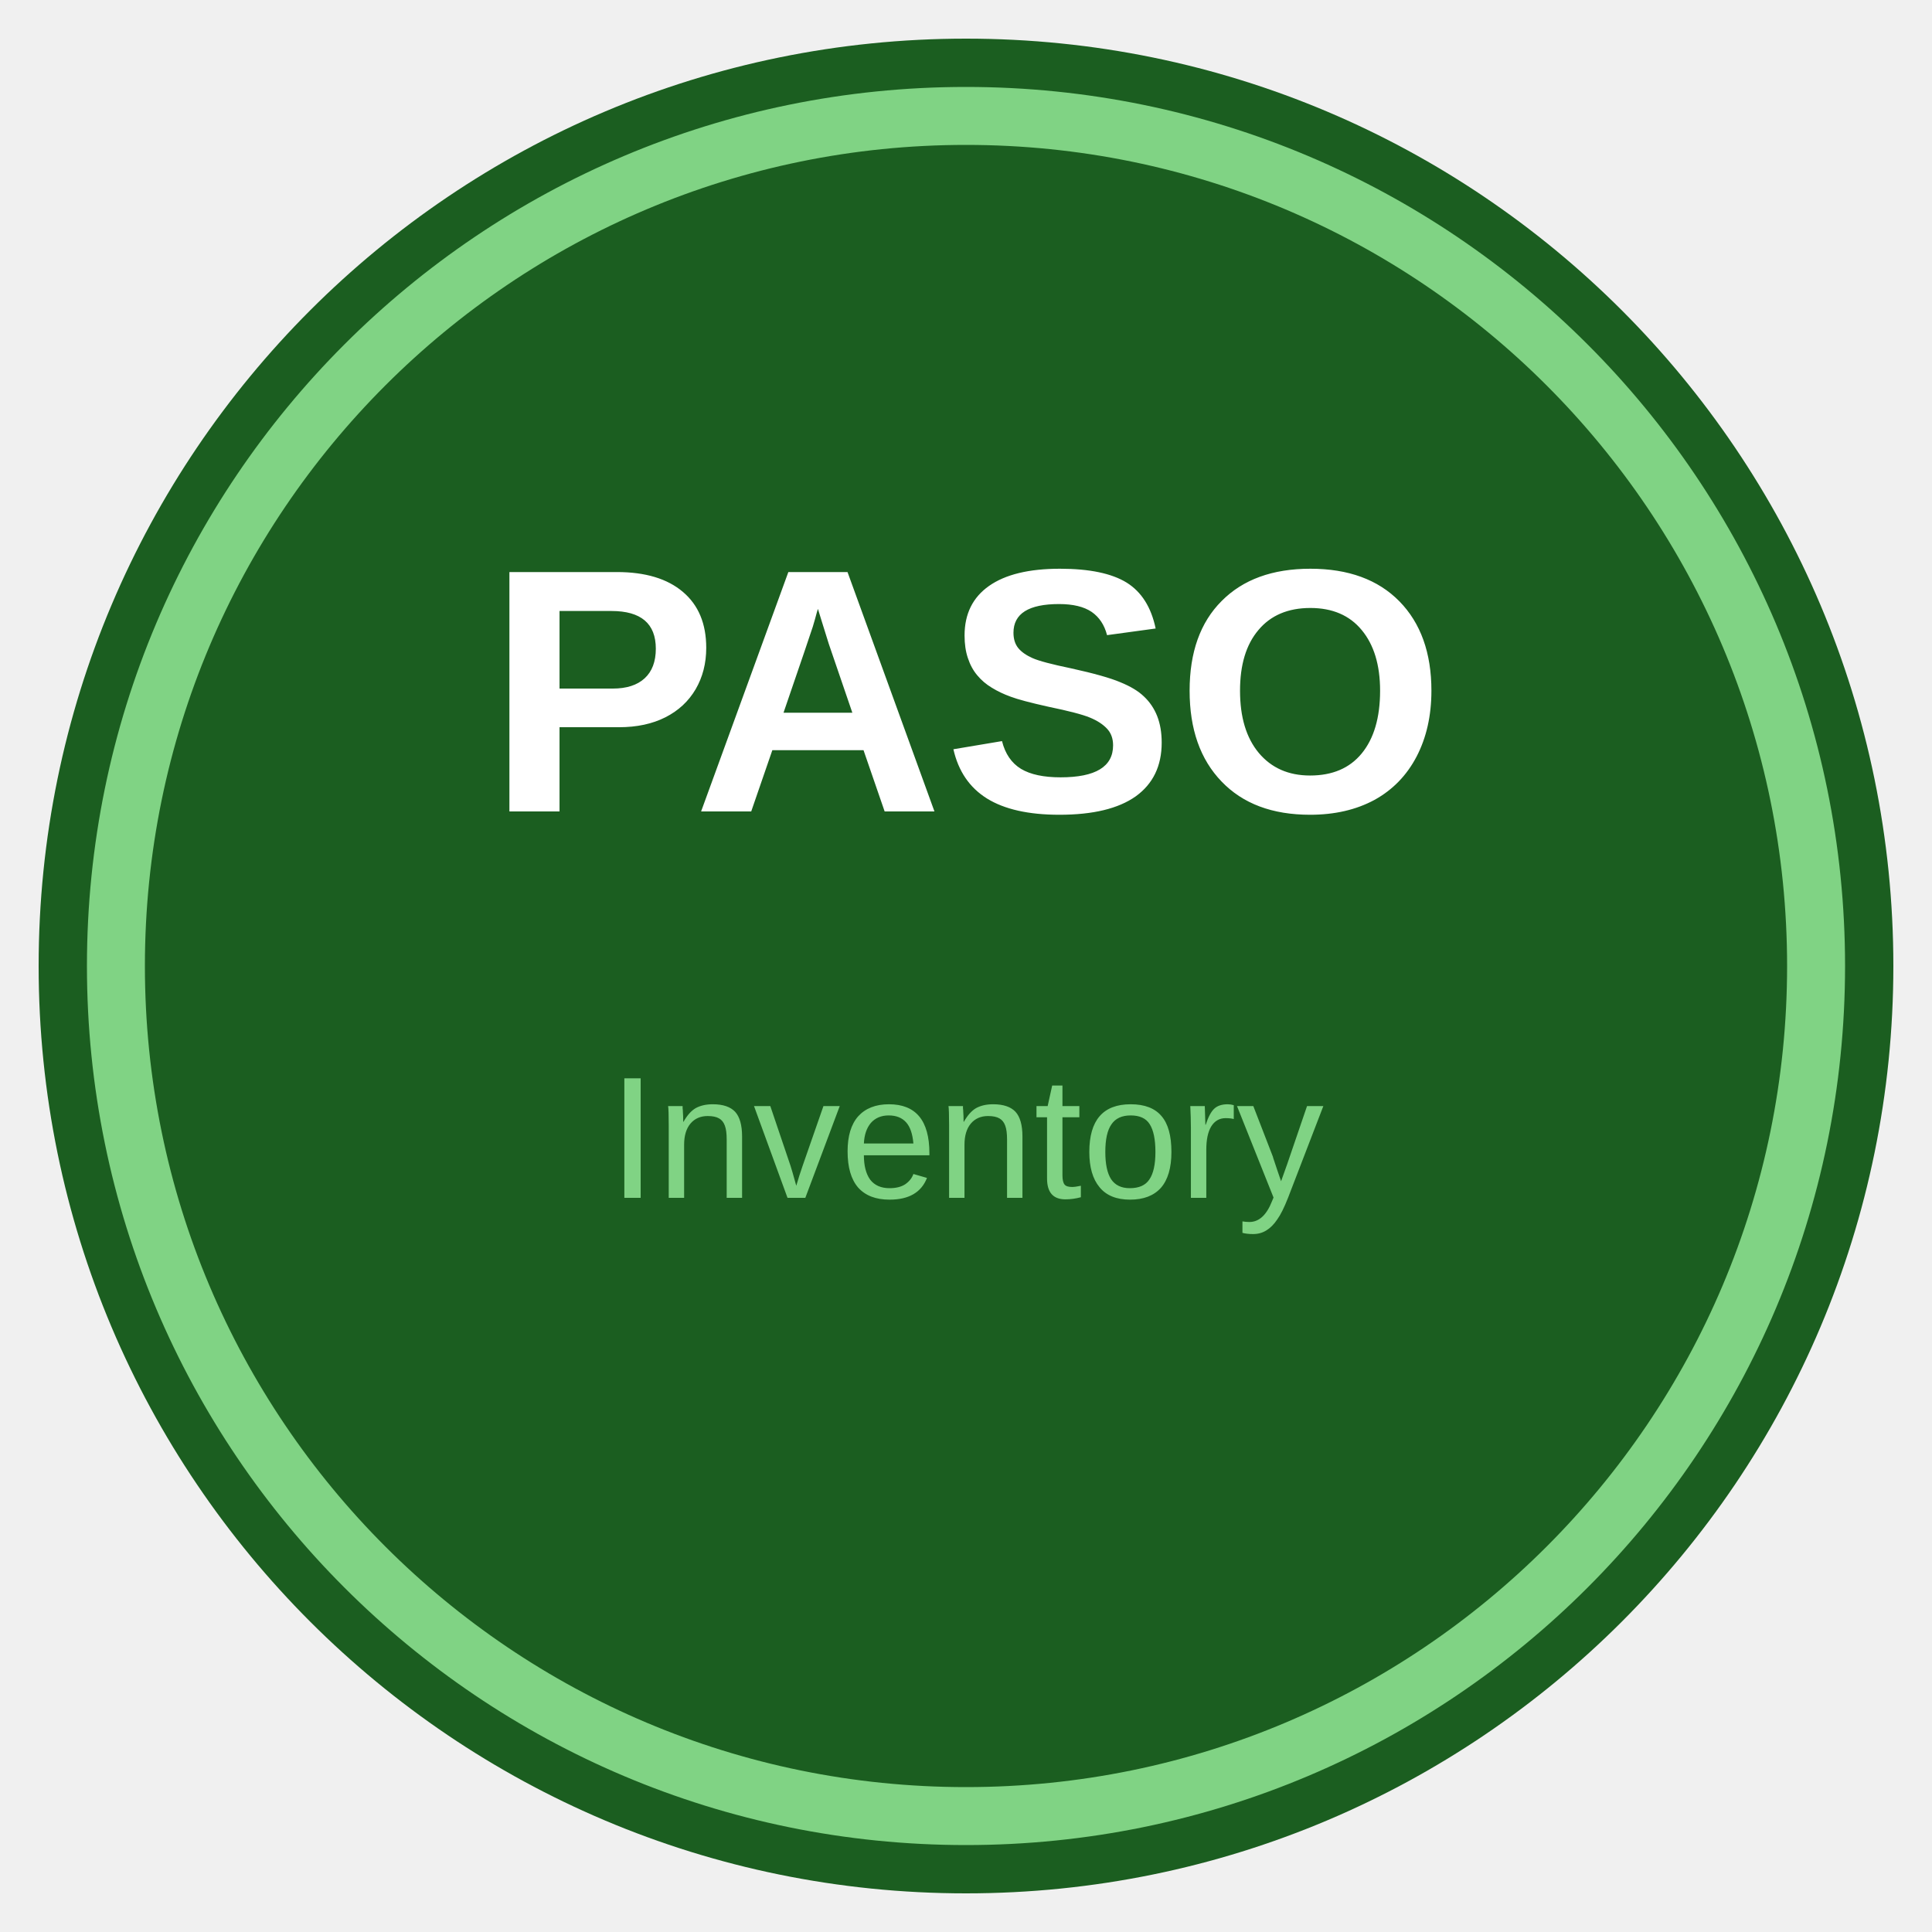
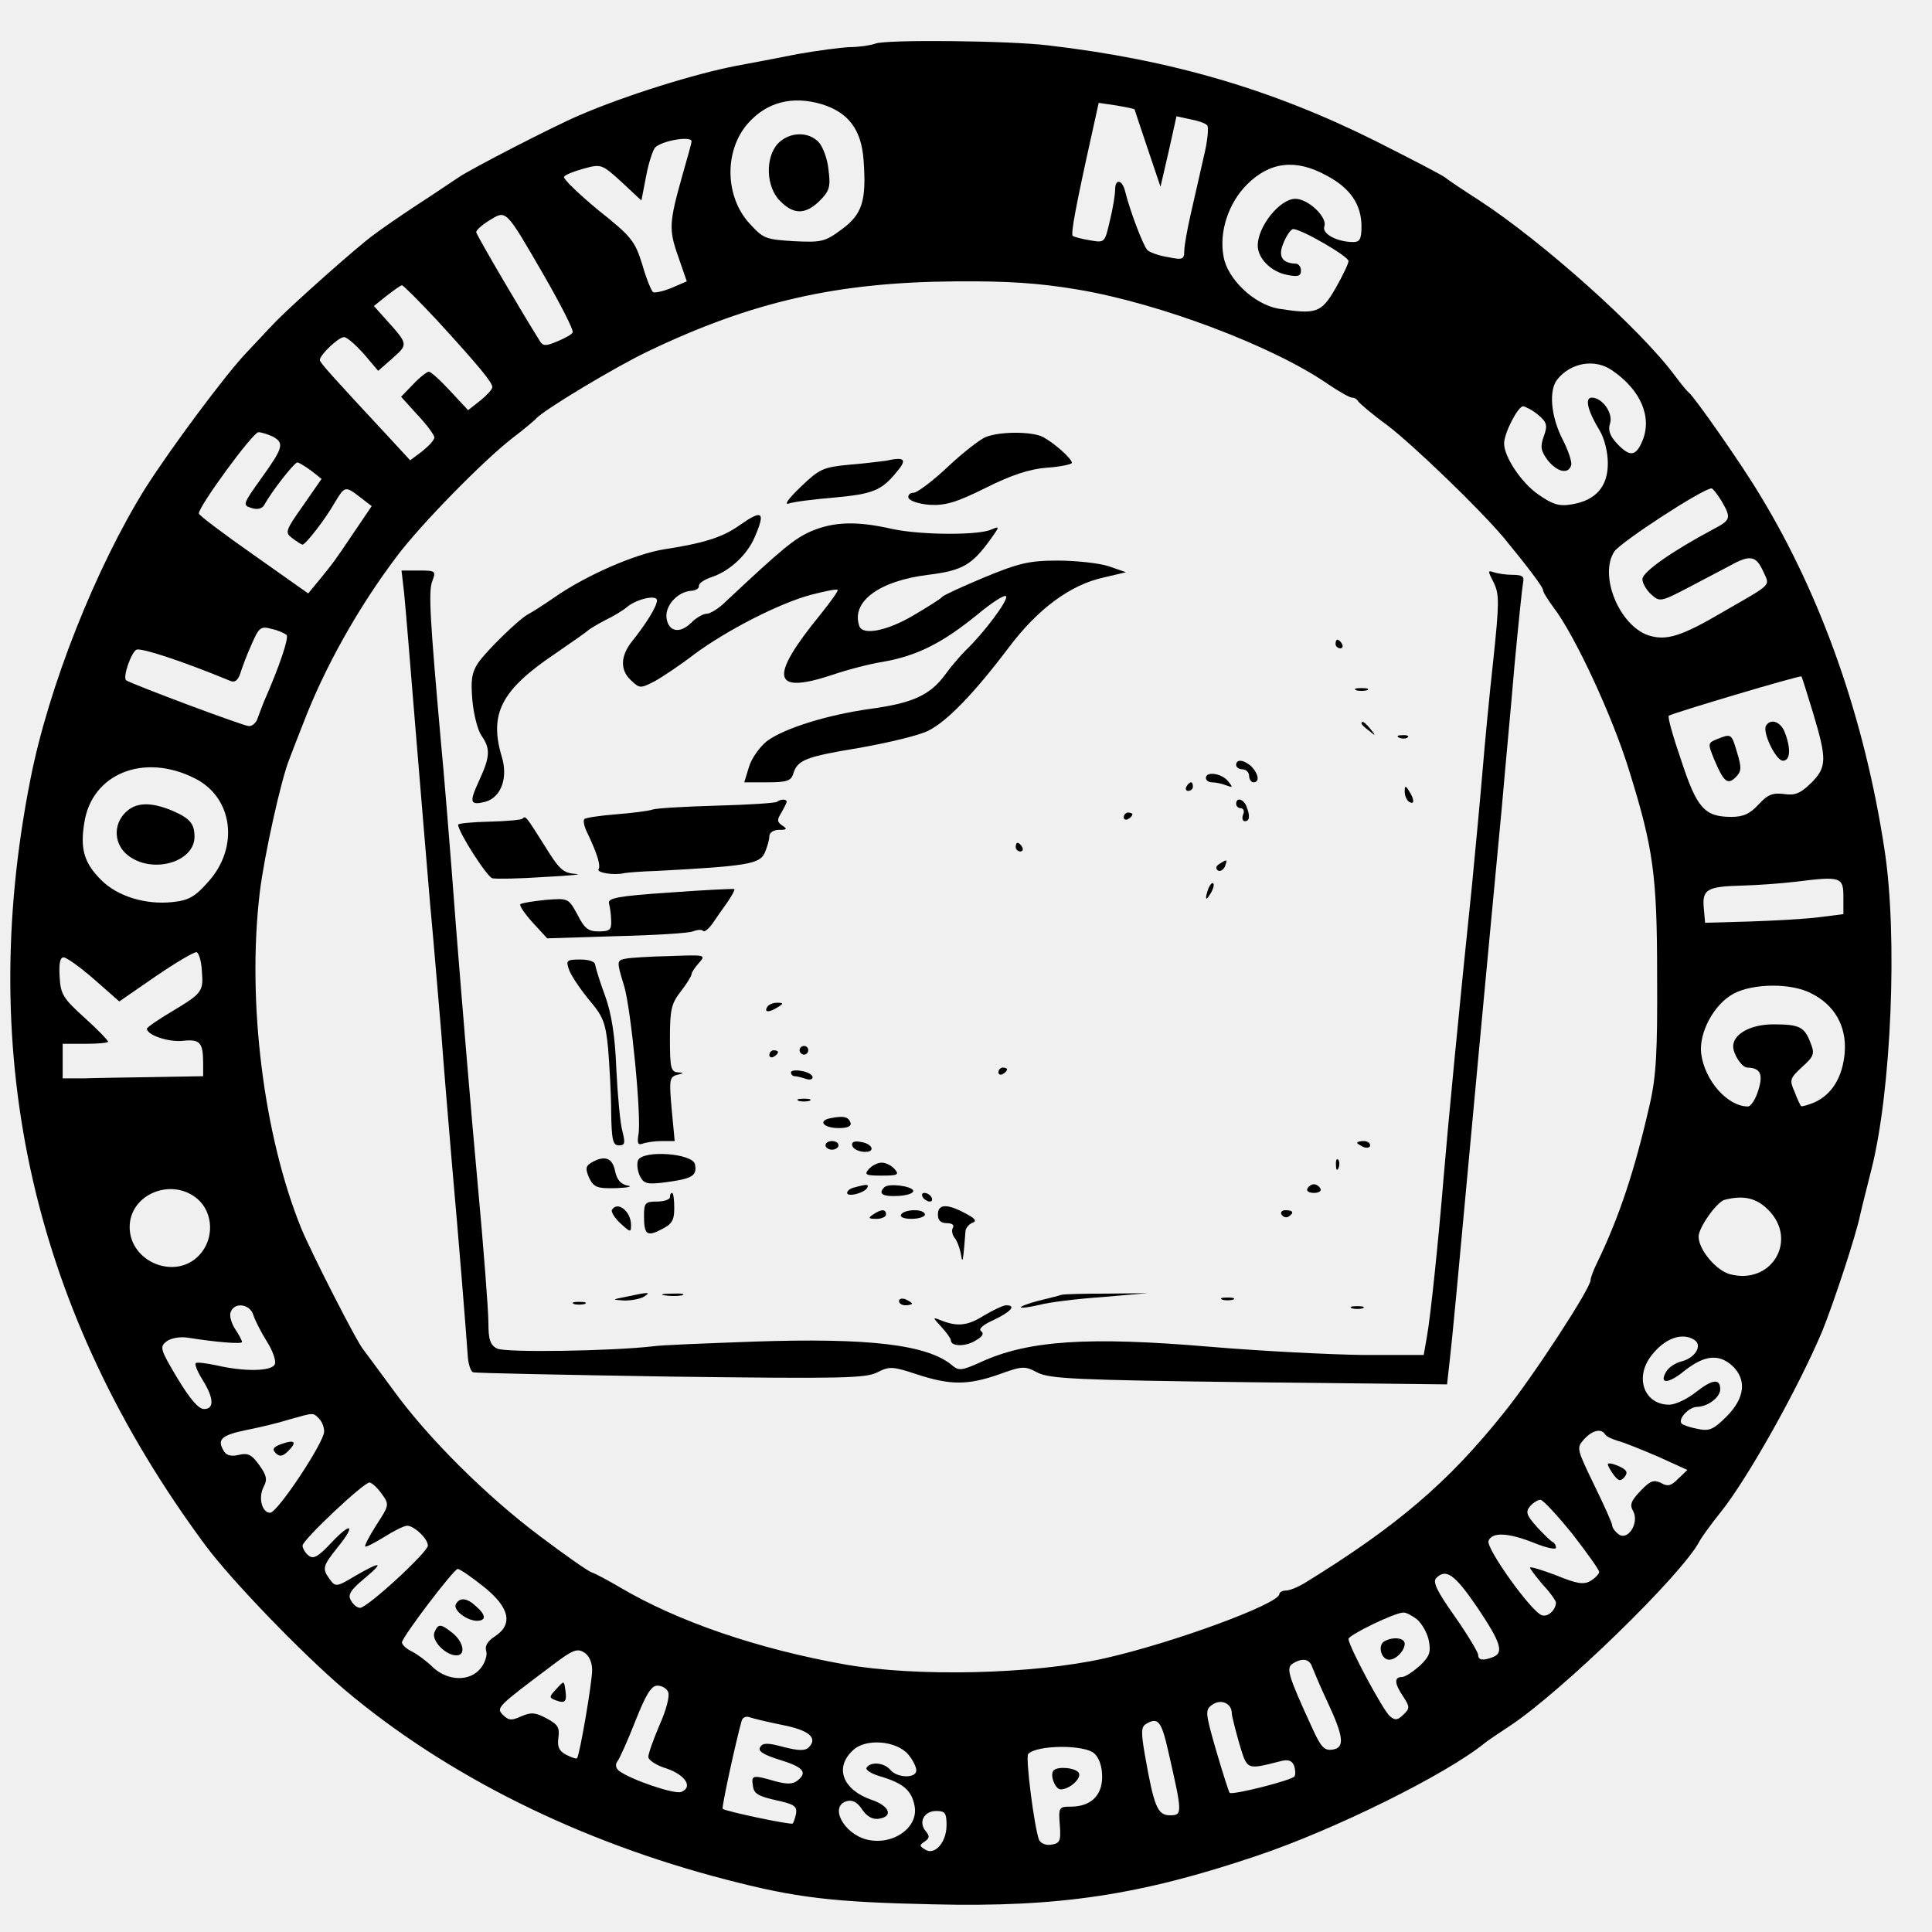
- <svg xmlns="http://www.w3.org/2000/svg" viewBox="0 0 100 100">
-   <circle cx="50" cy="50" r="48" fill="#1b5e20" />
-   <circle cx="50" cy="50" r="44" fill="none" stroke="#80d384" stroke-width="3" />
-   <text x="50" y="42" font-family="Segoe UI, Arial, sans-serif" font-size="18" fill="#ffffff" text-anchor="middle" font-weight="bold">PASO</text>
-   <text x="50" y="62" font-family="Segoe UI, Arial, sans-serif" font-size="9" fill="#80d384" text-anchor="middle">Inventory</text>
+ <svg xmlns="http://www.w3.org/2000/svg" version="1.0" width="447pt" height="447pt" viewBox="0 0 447 447" preserveAspectRatio="xMidYMid meet">
+   <g transform="translate(0,447) scale(0.1,-0.1)" fill="#000000" stroke="none">
+     <path d="M2025 4369 c-11 -4 -38 -8 -59 -8 -21 -1 -75 -8 -120 -16 -45 -9 -108 -21 -141 -27 -95 -18 -259 -69 -365 -115 -57 -24 -253 -125 -280 -144 -14 -9 -56 -38 -95 -63 -38 -25 -83 -56 -100 -69 -39 -28 -191 -164 -225 -199 -14 -14 -44 -47 -68 -72 -50 -52 -179 -226 -236 -316 -114 -183 -224 -459 -266 -675 -127 -643 8 -1234 405 -1770 60 -81 225 -252 323 -335 235 -198 542 -351 883 -439 161 -42 246 -52 479 -57 290 -7 478 21 750 113 178 60 435 187 525 260 6 5 31 22 57 39 119 78 400 351 440 428 6 11 28 41 48 66 61 75 179 285 236 420 26 64 78 221 88 270 3 14 15 61 26 105 46 182 61 541 30 740 -46 302 -145 584 -287 818 -42 71 -153 229 -165 238 -4 3 -19 21 -33 40 -80 108 -307 311 -455 407 -36 23 -70 46 -76 51 -7 6 -79 43 -160 84 -240 120 -475 189 -759 222 -89 11 -377 14 -400 4z m-124 -140 c62 -19 92 -59 97 -129 7 -95 -3 -126 -51 -161 -39 -29 -47 -30 -111 -27 -64 4 -70 6 -101 40 -58 62 -60 169 -5 232 44 50 103 65 171 45z m724 -12 c0 -1 14 -42 30 -90 l30 -89 19 82 18 81 32 -7 c17 -3 35 -9 39 -14 4 -4 1 -37 -8 -73 -8 -37 -22 -96 -30 -132 -8 -35 -15 -74 -15 -86 0 -19 -4 -21 -37 -14 -21 3 -42 11 -48 16 -10 10 -41 92 -52 137 -7 27 -23 29 -23 3 0 -11 -5 -43 -12 -71 -12 -52 -12 -52 -46 -46 -19 3 -37 8 -40 10 -5 5 7 69 45 240 l15 68 41 -6 c23 -4 42 -8 42 -9z m-1025 -74 c0 -5 -10 -39 -21 -78 -31 -110 -32 -126 -10 -188 l20 -58 -35 -15 c-19 -8 -38 -12 -43 -10 -4 3 -16 32 -25 64 -17 54 -24 64 -102 126 -46 38 -81 72 -79 77 3 5 24 13 46 19 40 11 42 10 87 -31 l46 -43 11 57 c6 32 16 61 21 66 17 16 84 27 84 14z m1469 -79 c55 -29 81 -67 81 -118 0 -29 -4 -36 -19 -36 -37 0 -73 19 -67 36 8 21 -37 64 -67 64 -36 0 -87 -64 -87 -108 0 -30 31 -61 68 -68 25 -5 32 -3 32 10 0 9 -6 16 -12 16 -32 1 -42 17 -28 49 7 17 17 31 22 31 19 0 128 -63 128 -74 0 -6 -14 -35 -30 -63 -33 -57 -44 -61 -133 -47 -55 10 -117 68 -126 120 -11 57 11 124 54 167 53 53 113 60 184 21z m-1810 -232 c39 -68 69 -127 66 -131 -2 -5 -19 -14 -36 -21 -26 -11 -33 -11 -40 1 -39 62 -139 232 -147 251 -2 4 11 16 30 28 40 24 36 29 127 -128z m1235 -32 c190 -32 452 -131 579 -219 25 -17 50 -31 55 -31 6 0 12 -4 14 -8 2 -4 32 -30 68 -56 60 -46 212 -192 270 -261 51 -62 90 -113 90 -120 0 -5 11 -22 24 -40 50 -65 138 -255 176 -380 55 -177 64 -240 64 -470 1 -178 -2 -235 -17 -300 -35 -154 -71 -262 -123 -369 -8 -16 -14 -33 -14 -38 0 -19 -135 -226 -200 -306 -129 -162 -249 -264 -462 -395 -15 -9 -34 -17 -43 -17 -8 0 -15 -4 -15 -8 0 -23 -249 -114 -405 -149 -166 -37 -435 -43 -600 -14 -202 36 -386 99 -520 178 -27 16 -57 32 -66 35 -9 3 -63 41 -120 84 -123 92 -260 228 -340 339 -32 44 -63 85 -68 92 -14 15 -122 227 -144 281 -87 214 -126 525 -96 777 10 84 50 265 69 310 4 11 18 47 31 80 50 131 128 270 218 389 55 73 198 219 266 272 28 21 52 42 55 45 15 19 187 122 261 157 241 115 437 159 709 161 123 1 195 -4 284 -19z m-1482 -72 c98 -107 128 -144 127 -154 0 -5 -13 -19 -28 -31 l-28 -22 -41 44 c-23 25 -45 45 -50 45 -4 0 -21 -13 -36 -29 l-28 -29 38 -42 c22 -23 39 -47 39 -52 0 -6 -13 -20 -28 -32 l-28 -21 -47 51 c-134 144 -162 175 -162 181 0 12 43 53 56 53 7 0 27 -18 46 -39 l33 -39 33 29 c37 33 37 32 -17 92 l-26 29 30 24 c17 13 32 24 35 24 3 0 40 -37 82 -82z m2718 -115 c66 -45 93 -108 70 -163 -15 -36 -29 -38 -59 -6 -16 17 -21 31 -16 46 8 24 -18 60 -42 60 -17 0 -10 -30 18 -76 11 -18 19 -50 19 -76 0 -54 -28 -86 -84 -95 -29 -5 -44 0 -77 23 -39 27 -79 87 -79 118 0 24 32 86 44 86 6 -1 22 -9 35 -20 20 -17 22 -24 13 -49 -9 -25 -7 -34 9 -56 22 -27 47 -33 54 -12 3 6 -6 34 -20 61 -27 53 -32 113 -12 138 31 39 87 49 127 21z m-3099 -153 c27 -15 25 -25 -26 -96 -43 -60 -44 -63 -24 -69 14 -5 25 -2 30 6 18 33 70 99 77 99 4 0 18 -9 32 -19 l24 -19 -43 -62 c-41 -58 -42 -62 -25 -75 11 -8 21 -15 24 -15 7 0 53 59 75 98 23 38 24 38 59 11 l26 -20 -42 -62 c-45 -67 -46 -68 -81 -111 l-24 -29 -126 89 c-70 49 -127 92 -127 96 0 17 125 188 138 188 7 0 22 -5 33 -10z m3352 -149 c23 -40 22 -44 -20 -66 -92 -49 -163 -98 -163 -115 0 -9 9 -25 20 -35 20 -18 22 -18 87 16 36 19 80 42 97 51 45 25 59 22 75 -13 16 -36 25 -27 -93 -95 -97 -57 -131 -67 -172 -54 -68 23 -115 139 -79 194 15 22 205 146 225 146 3 0 13 -13 23 -29z m-3320 -310 c6 -6 -16 -72 -53 -156 -4 -11 -11 -28 -14 -37 -3 -10 -12 -18 -20 -18 -12 0 -271 97 -284 106 -9 6 12 66 24 71 12 4 102 -25 216 -72 11 -5 18 0 24 17 4 13 15 43 26 67 17 39 21 43 46 36 15 -3 30 -10 35 -14z m3532 -181 c32 -107 32 -125 -5 -162 -25 -24 -37 -29 -63 -25 -25 3 -37 -1 -58 -24 -20 -22 -36 -29 -63 -29 -62 0 -80 20 -116 130 -19 55 -32 101 -29 104 5 5 303 94 307 91 1 -1 13 -39 27 -85z m-3744 -151 c88 -44 103 -159 31 -239 -31 -35 -45 -43 -82 -47 -63 -7 -128 13 -166 51 -39 39 -49 71 -39 132 17 114 138 163 256 103z m3814 -274 l0 -40 -55 -7 c-30 -4 -102 -8 -160 -10 l-105 -3 -3 34 c-4 43 7 50 88 52 36 1 92 5 125 9 104 13 110 11 110 -35z m-3798 -171 c4 -48 1 -52 -69 -94 -32 -19 -58 -37 -58 -40 0 -15 51 -32 84 -28 39 4 46 -4 46 -53 l0 -29 -115 -2 c-63 -1 -136 -2 -162 -3 l-48 0 0 40 0 40 53 0 c28 0 52 2 52 5 0 3 -24 28 -54 55 -50 45 -56 55 -58 95 -2 30 1 45 9 45 7 0 39 -23 71 -51 l58 -51 84 58 c47 32 89 57 95 56 5 -2 11 -21 12 -43z m3723 -52 c55 -27 83 -77 78 -138 -5 -57 -30 -97 -71 -115 -15 -6 -29 -10 -30 -8 -2 2 -9 17 -15 33 -12 27 -11 31 17 57 28 25 30 31 20 56 -14 37 -25 43 -86 43 -52 0 -93 -22 -93 -51 0 -18 20 -49 33 -49 30 -1 37 -15 25 -53 -6 -20 -17 -37 -24 -37 -47 0 -100 60 -108 122 -6 49 30 115 75 139 45 24 133 25 179 1z m-3733 -476 c37 -32 39 -93 4 -130 -55 -59 -161 -16 -161 65 0 76 97 116 157 65z m3634 -25 c70 -70 8 -175 -89 -149 -32 9 -72 57 -72 87 0 21 42 80 60 85 43 11 73 5 101 -23z m-3505 -243 c4 -13 18 -40 31 -61 14 -22 22 -45 19 -53 -6 -17 -70 -18 -135 -3 -24 5 -46 8 -48 5 -3 -3 4 -20 16 -39 26 -42 27 -67 3 -67 -13 0 -33 24 -62 72 -40 67 -41 72 -24 85 10 7 31 11 49 8 69 -11 125 -15 125 -10 0 3 -7 17 -16 30 -9 14 -14 32 -10 40 9 23 44 18 52 -7z m3334 -58 c20 -13 2 -42 -30 -50 -13 -3 -28 -13 -34 -22 -19 -31 3 -31 42 1 46 36 79 39 110 11 34 -32 29 -75 -13 -117 -30 -30 -40 -35 -67 -29 -17 3 -34 9 -37 12 -10 10 16 39 36 39 25 1 53 22 53 41 0 25 -18 23 -55 -6 -21 -17 -49 -30 -63 -30 -58 0 -81 63 -41 114 31 40 71 54 99 36z m-3182 -182 c7 -7 12 -20 12 -30 0 -25 -108 -188 -125 -188 -19 0 -28 35 -15 60 9 17 7 26 -10 50 -17 24 -26 29 -47 24 -16 -4 -28 -2 -34 7 -18 28 -8 38 49 50 31 6 77 17 102 25 57 16 54 16 68 2z m2976 -37 c3 -5 17 -11 30 -15 13 -3 54 -20 92 -36 l68 -31 -21 -20 c-16 -17 -25 -19 -40 -10 -17 8 -25 5 -47 -18 -23 -24 -26 -33 -17 -48 14 -28 -14 -70 -35 -52 -8 6 -14 15 -14 20 0 5 -19 47 -42 94 -40 83 -41 85 -23 105 19 21 40 26 49 11z m-2831 -137 c18 -25 18 -26 -12 -72 -16 -25 -28 -48 -26 -50 2 -2 21 8 44 22 22 14 46 26 53 26 16 0 48 -30 48 -46 0 -15 -140 -144 -157 -144 -7 0 -16 8 -21 17 -8 13 -1 24 30 50 48 40 41 42 -20 7 -43 -26 -46 -26 -59 -8 -18 25 -17 30 19 75 42 52 31 59 -16 9 -30 -32 -41 -38 -52 -29 -8 6 -14 17 -14 23 0 13 141 146 155 146 6 -1 18 -12 28 -26z m2755 -93 c34 -44 62 -83 62 -88 0 -4 -9 -14 -19 -20 -16 -10 -31 -8 -80 12 -34 13 -61 21 -61 18 0 -3 14 -21 30 -40 17 -18 30 -37 30 -41 -1 -18 -19 -34 -33 -29 -25 9 -130 156 -123 172 8 21 46 19 106 -5 27 -11 50 -16 50 -11 0 5 -3 11 -7 13 -5 2 -21 18 -37 35 -24 27 -27 35 -16 48 7 8 18 15 24 15 6 0 39 -36 74 -79z m-2519 -122 c60 -48 69 -87 26 -115 -17 -11 -24 -23 -20 -34 3 -9 -3 -28 -13 -40 -25 -31 -76 -30 -111 3 -14 14 -36 30 -48 36 -13 6 -23 16 -23 21 0 12 120 170 129 170 5 0 31 -18 60 -41z m2299 -48 c55 -82 62 -105 36 -115 -23 -9 -34 -7 -34 5 0 6 -24 46 -54 89 -41 58 -52 80 -43 89 23 23 43 8 95 -68z m-139 -28 c11 -10 24 -32 27 -50 5 -26 1 -36 -21 -57 -16 -14 -34 -26 -41 -26 -19 0 -18 -15 3 -46 15 -23 15 -27 0 -41 -13 -13 -19 -14 -31 -4 -16 13 -96 163 -96 179 0 9 105 60 126 61 7 1 21 -7 33 -16z m-1909 -117 c0 -29 -29 -198 -35 -204 -2 -2 -13 2 -25 8 -17 9 -21 19 -18 40 3 23 -1 30 -27 44 -26 14 -36 15 -59 5 -22 -10 -29 -10 -42 3 -17 17 -14 19 115 116 45 34 56 39 72 29 12 -7 19 -23 19 -41z m1666 7 c4 -10 19 -46 35 -80 38 -81 41 -107 12 -111 -19 -3 -27 6 -47 50 -56 122 -61 139 -45 149 22 14 39 11 45 -8z m-1490 -58 c4 -9 -5 -43 -20 -76 -14 -33 -26 -66 -26 -74 0 -7 19 -20 43 -27 43 -15 61 -43 33 -54 -16 -6 -118 29 -144 49 -7 6 -9 14 -4 21 5 6 24 48 42 94 25 63 37 82 51 82 11 0 22 -7 25 -15z m1304 -49 c0 -6 8 -37 17 -69 19 -63 16 -62 95 -42 18 5 27 2 32 -10 3 -9 4 -20 1 -25 -6 -9 -144 -44 -150 -38 -2 2 -16 46 -31 97 -26 90 -26 95 -9 107 20 14 45 3 45 -20z m-1040 -27 c62 -12 83 -30 61 -52 -8 -8 -23 -8 -58 1 -37 10 -48 10 -54 0 -6 -9 5 -17 43 -29 56 -17 67 -29 44 -48 -11 -9 -24 -10 -53 -2 -52 15 -55 14 -51 -11 2 -18 13 -24 53 -33 42 -9 49 -14 47 -30 -2 -11 -6 -22 -8 -24 -3 -4 -155 28 -162 34 -3 2 30 154 44 204 2 7 10 11 18 8 8 -3 42 -11 76 -18z m893 -61 c33 -144 33 -148 4 -148 -29 0 -37 20 -58 139 -9 52 -9 65 2 72 28 17 36 8 52 -63z m-601 -8 c10 -12 18 -28 18 -36 0 -19 -44 -18 -60 1 -14 17 -46 20 -55 5 -3 -5 11 -14 32 -20 53 -16 72 -32 79 -68 10 -50 -50 -93 -111 -78 -54 14 -87 78 -45 89 13 3 24 -3 35 -20 11 -16 24 -23 38 -21 35 5 25 30 -17 44 -66 23 -86 74 -43 114 29 29 102 23 129 -10z m430 3 c11 -10 18 -30 18 -54 0 -44 -27 -69 -73 -69 -27 0 -28 -2 -25 -42 3 -38 0 -43 -20 -46 -12 -2 -24 3 -28 11 -11 29 -32 192 -25 199 20 21 130 22 153 1z m-342 -166 c0 -40 -28 -71 -50 -56 -13 8 -13 10 -1 18 12 8 12 13 3 24 -18 21 -4 47 24 47 21 0 24 -5 24 -33z" />
+     <path d="M1800 4138 c-30 -32 -28 -101 5 -133 31 -32 59 -32 92 1 22 22 25 32 20 70 -2 25 -13 54 -22 64 -24 27 -69 25 -95 -2z" />
+     <path d="M2281 3459 c-13 -5 -53 -36 -88 -69 -35 -33 -71 -60 -79 -60 -9 0 -14 -6 -12 -12 3 -7 24 -14 49 -16 35 -2 61 5 129 39 60 30 102 44 143 47 31 2 57 8 57 11 0 10 -41 46 -67 60 -26 13 -99 13 -132 0z" />
+     <path d="M2050 3404 c-8 -1 -46 -6 -83 -9 -64 -6 -71 -10 -115 -52 -27 -26 -39 -42 -27 -38 11 4 59 10 107 14 86 8 107 16 140 56 28 32 23 39 -22 29z" />
+     <path d="M1710 3254 c-38 -27 -82 -41 -174 -55 -67 -11 -180 -60 -253 -111 -26 -18 -53 -35 -59 -38 -20 -9 -98 -85 -118 -114 -15 -23 -17 -41 -13 -87 3 -32 12 -68 21 -81 21 -30 20 -49 -5 -103 -24 -52 -22 -59 14 -50 36 10 53 55 38 104 -30 100 -1 155 124 239 38 26 72 50 75 53 3 3 21 14 40 24 19 9 42 23 50 30 22 19 70 30 70 16 0 -14 -25 -54 -57 -94 -28 -35 -29 -68 -2 -92 19 -18 21 -18 54 -1 18 10 60 38 91 62 77 57 199 119 271 138 31 8 59 14 61 11 2 -2 -16 -27 -40 -57 -120 -147 -112 -186 29 -139 32 11 85 25 117 30 79 14 137 44 216 108 36 30 66 49 68 43 4 -10 -52 -85 -94 -125 -11 -11 -33 -36 -48 -57 -35 -47 -76 -65 -172 -78 -100 -14 -200 -45 -240 -75 -16 -13 -35 -39 -41 -59 l-11 -36 53 0 c44 0 55 3 60 19 10 33 28 40 155 61 67 12 139 29 159 40 43 22 105 86 185 192 67 89 142 145 220 162 l51 12 -40 14 c-22 7 -75 13 -118 13 -66 0 -90 -6 -170 -39 -50 -21 -94 -41 -97 -45 -3 -4 -33 -23 -67 -43 -61 -36 -118 -47 -125 -24 -19 56 46 104 159 118 81 10 102 23 146 84 20 28 20 29 1 21 -30 -14 -163 -13 -229 1 -83 19 -136 17 -188 -5 -39 -17 -68 -41 -198 -163 -16 -16 -36 -28 -44 -28 -8 0 -24 -9 -36 -21 -26 -26 -53 -21 -57 12 -3 28 25 59 56 62 11 0 20 6 19 11 -1 6 12 15 30 21 42 14 82 52 99 92 26 60 18 65 -36 27z" />
+     <path d="M935 3098 c3 -29 14 -163 25 -298 11 -135 27 -324 35 -420 9 -96 20 -231 26 -300 5 -69 16 -201 24 -295 17 -191 33 -391 37 -449 1 -21 7 -40 13 -41 5 -2 211 -6 457 -10 394 -5 451 -4 478 10 28 14 35 14 92 -5 77 -25 117 -25 189 0 55 20 60 20 90 4 29 -14 89 -17 490 -22 l457 -5 6 54 c6 51 15 146 66 699 21 226 29 309 55 585 7 83 21 229 29 325 9 96 18 183 20 193 3 13 -2 17 -24 17 -16 0 -35 3 -44 6 -14 5 -14 3 0 -24 13 -27 13 -46 -1 -179 -9 -81 -20 -197 -25 -258 -5 -60 -16 -177 -24 -260 -30 -287 -57 -571 -66 -680 -12 -146 -30 -321 -39 -370 l-7 -40 -139 0 c-77 1 -237 9 -355 19 -283 24 -422 15 -532 -36 -42 -19 -50 -20 -65 -7 -57 48 -192 64 -458 55 -110 -4 -216 -8 -235 -11 -96 -11 -342 -15 -360 -5 -16 8 -20 21 -20 60 0 27 -11 172 -25 323 -14 150 -36 417 -50 593 -13 175 -29 369 -35 429 -25 282 -29 346 -20 370 9 24 8 25 -31 25 l-40 0 6 -52z" />
+     <path d="M3090 2980 c0 -5 5 -10 11 -10 5 0 7 5 4 10 -3 6 -8 10 -11 10 -2 0 -4 -4 -4 -10z" />
+     <path d="M3138 2873 c6 -2 18 -2 25 0 6 3 1 5 -13 5 -14 0 -19 -2 -12 -5z" />
+     <path d="M3150 2796 c0 -2 8 -10 18 -17 15 -13 16 -12 3 4 -13 16 -21 21 -21 13z" />
+     <path d="M3238 2763 c7 -3 16 -2 19 1 4 3 -2 6 -13 5 -11 0 -14 -3 -6 -6z" />
+     <path d="M2860 2700 c0 -5 7 -10 15 -10 8 0 15 -7 15 -15 0 -8 5 -15 10 -15 15 0 12 19 -4 36 -17 16 -36 19 -36 4z" />
+     <path d="M2790 2670 c0 -5 6 -10 14 -10 8 0 23 -3 33 -7 16 -6 16 -5 4 10 -15 18 -51 23 -51 7z" />
+     <path d="M2745 2650 c-3 -5 -1 -10 4 -10 6 0 11 5 11 10 0 6 -2 10 -4 10 -3 0 -8 -4 -11 -10z" />
+     <path d="M3250 2638 c0 -9 5 -20 10 -23 13 -8 13 5 0 25 -8 13 -10 13 -10 -2z" />
+     <path d="M1798 2615 c-3 -3 -66 -7 -139 -9 -74 -2 -141 -6 -149 -9 -8 -3 -46 -8 -84 -11 -38 -3 -71 -8 -74 -11 -3 -3 -1 -15 5 -28 25 -52 33 -79 28 -88 -6 -8 36 -15 60 -9 6 1 39 4 75 5 207 11 237 16 249 41 6 14 11 31 11 39 0 9 10 15 23 15 18 0 19 2 7 10 -12 8 -13 13 -2 30 6 11 12 22 12 25 0 7 -15 6 -22 0z" />
+     <path d="M2860 2610 c0 -5 5 -10 11 -10 6 0 9 -7 5 -15 -3 -8 -1 -15 4 -15 11 0 13 11 4 34 -7 18 -24 22 -24 6z" />
+     <path d="M2600 2579 c0 -5 5 -7 10 -4 6 3 10 8 10 11 0 2 -4 4 -10 4 -5 0 -10 -5 -10 -11z" />
+     <path d="M1209 2576 c-2 -3 -37 -6 -77 -7 -39 -1 -72 -4 -72 -7 0 -17 67 -121 79 -124 9 -2 63 -1 121 3 58 3 90 6 72 7 -29 2 -38 10 -73 67 -43 68 -43 68 -50 61z" />
+     <path d="M2350 2510 c0 -5 5 -10 11 -10 5 0 7 5 4 10 -3 6 -8 10 -11 10 -2 0 -4 -4 -4 -10z" />
+     <path d="M2821 2471 c-8 -5 -9 -11 -3 -15 5 -3 12 1 16 9 6 17 6 18 -13 6z" />
+     <path d="M2796 2415 c-9 -26 -7 -32 5 -12 6 10 9 21 6 23 -2 3 -7 -2 -11 -11z" />
+     <path d="M1550 2405 c-121 -8 -144 -13 -141 -25 2 -8 5 -26 5 -40 1 -21 -3 -25 -29 -25 -24 0 -33 7 -49 39 -21 38 -21 38 -73 34 -29 -3 -55 -7 -59 -10 -3 -3 10 -22 28 -42 l34 -37 159 5 c88 2 168 7 178 11 10 4 21 5 24 1 3 -3 13 5 22 18 9 13 24 35 35 50 10 15 17 28 15 29 -2 1 -69 -2 -149 -8z" />
+     <path d="M1448 2252 c-21 -4 -22 -5 -4 -63 16 -53 41 -307 33 -345 -3 -19 -1 -24 10 -20 8 3 28 6 44 6 l30 0 -7 74 c-6 67 -5 74 12 79 17 4 17 5 2 6 -16 1 -18 12 -18 78 0 66 3 81 25 109 14 18 25 36 25 40 0 4 8 16 17 26 17 19 15 19 -67 16 -47 -1 -93 -4 -102 -6z" />
+     <path d="M1316 2228 c4 -13 24 -43 45 -69 34 -40 40 -53 46 -115 3 -38 7 -104 7 -146 1 -66 4 -78 18 -78 14 0 15 5 8 33 -5 17 -11 82 -14 143 -3 78 -11 128 -26 170 -12 32 -22 65 -23 72 0 7 -14 12 -34 12 -31 0 -34 -2 -27 -22z" />
+     <path d="M1775 2140 c-8 -13 5 -13 25 0 13 8 13 10 -2 10 -9 0 -20 -4 -23 -10z" />
+     <path d="M1850 2040 c0 -5 5 -10 10 -10 6 0 10 5 10 10 0 6 -4 10 -10 10 -5 0 -10 -4 -10 -10z" />
+     <path d="M1780 2029 c0 -5 5 -7 10 -4 6 3 10 8 10 11 0 2 -4 4 -10 4 -5 0 -10 -5 -10 -11z" />
+     <path d="M1830 1989 c0 -5 4 -9 9 -9 5 0 16 -3 25 -6 9 -3 16 -2 16 4 0 5 -11 12 -25 14 -14 3 -25 1 -25 -3z" />
+     <path d="M2310 1989 c0 -5 5 -7 10 -4 6 3 10 8 10 11 0 2 -4 4 -10 4 -5 0 -10 -5 -10 -11z" />
+     <path d="M1848 1923 c6 -2 18 -2 25 0 6 3 1 5 -13 5 -14 0 -19 -2 -12 -5z" />
+     <path d="M1922 1883 c-31 -6 -17 -23 19 -23 19 0 29 4 27 12 -5 14 -15 17 -46 11z" />
+     <path d="M1910 1820 c0 -5 7 -10 15 -10 8 0 15 5 15 10 0 6 -7 10 -15 10 -8 0 -15 -4 -15 -10z" />
+     <path d="M1972 1819 c2 -7 14 -13 26 -14 29 -2 22 19 -7 23 -15 3 -22 -1 -19 -9z" />
+     <path d="M3140 1826 c0 -2 7 -6 15 -10 8 -3 15 -1 15 4 0 6 -7 10 -15 10 -8 0 -15 -2 -15 -4z" />
+     <path d="M1476 1785 c-3 -9 -1 -25 5 -37 9 -17 17 -19 62 -13 59 8 70 15 65 41 -5 26 -122 34 -132 9z" />
+     <path d="M1368 1780 c-13 -8 -14 -14 -5 -35 11 -22 18 -25 62 -24 28 1 40 4 27 6 -16 3 -25 14 -29 34 -6 30 -24 37 -55 19z" />
+     <path d="M3091 1774 c0 -11 3 -14 6 -6 3 7 2 16 -1 19 -3 4 -6 -2 -5 -13z" />
+     <path d="M2010 1765 c-11 -13 -7 -15 30 -15 37 0 41 2 30 15 -7 8 -20 15 -30 15 -10 0 -23 -7 -30 -15z" />
+     <path d="M1978 1723 c-10 -2 -18 -8 -18 -13 0 -10 38 -1 46 11 5 9 1 10 -28 2z" />
+     <path d="M2046 1723 c-15 -15 -4 -22 32 -20 20 1 36 6 35 12 -3 11 -57 18 -67 8z" />
+     <path d="M3025 1720 c-3 -5 3 -10 15 -10 12 0 18 5 15 10 -3 6 -10 10 -15 10 -5 0 -12 -4 -15 -10z" />
+     <path d="M1550 1700 c0 -5 -13 -10 -30 -10 -27 0 -30 -3 -30 -33 0 -44 7 -49 41 -31 24 12 29 21 29 49 0 19 -2 35 -5 35 -3 0 -5 -4 -5 -10z" />
+     <path d="M2135 1700 c3 -5 11 -10 16 -10 6 0 7 5 4 10 -3 6 -11 10 -16 10 -6 0 -7 -4 -4 -10z" />
+     <path d="M1416 1671 c-3 -4 6 -19 19 -31 24 -22 25 -22 25 -4 0 31 -31 56 -44 35z" />
+     <path d="M2170 1660 c0 -14 7 -20 21 -20 11 0 17 -4 14 -10 -4 -6 -2 -16 3 -23 6 -7 12 -23 15 -37 4 -26 5 -23 11 53 1 6 8 15 16 18 11 4 6 10 -17 22 -43 23 -63 21 -63 -3z" />
+     <path d="M2020 1660 c-12 -8 -11 -10 8 -10 12 0 22 5 22 10 0 13 -11 13 -30 0z" />
+     <path d="M2085 1660 c-4 -6 7 -10 24 -10 17 0 31 5 31 10 0 6 -11 10 -24 10 -14 0 -28 -4 -31 -10z" />
+     <path d="M2965 1660 c4 -6 11 -8 16 -5 14 9 11 15 -7 15 -8 0 -12 -5 -9 -10z" />
+     <path d="M1450 1470 c-35 -7 -35 -7 -5 -9 17 0 37 4 45 9 17 11 11 11 -40 0z" />
+     <path d="M1538 1473 c12 -2 30 -2 40 0 9 3 -1 5 -23 4 -22 0 -30 -2 -17 -4z" />
+     <path d="M2455 1474 c-5 -2 -30 -8 -54 -14 -23 -6 -41 -13 -39 -15 2 -2 21 1 43 6 22 6 87 14 145 18 l105 9 -95 -1 c-52 0 -99 -1 -105 -3z" />
+     <path d="M2080 1460 c0 -6 7 -10 15 -10 8 0 15 2 15 4 0 2 -7 6 -15 10 -8 3 -15 1 -15 -4z" />
+     <path d="M2828 1463 c6 -2 18 -2 25 0 6 3 1 5 -13 5 -14 0 -19 -2 -12 -5z" />
+     <path d="M1328 1453 c6 -2 18 -2 25 0 6 3 1 5 -13 5 -14 0 -19 -2 -12 -5z" />
+     <path d="M2276 1426 c-38 -24 -62 -26 -101 -10 -18 7 -17 6 3 -16 12 -13 22 -27 22 -31 0 -15 35 -15 58 0 16 9 19 16 12 21 -7 5 4 15 29 26 40 19 53 34 29 34 -7 0 -30 -11 -52 -24z" />
+     <path d="M3128 1443 c6 -2 18 -2 25 0 6 3 1 5 -13 5 -14 0 -19 -2 -12 -5z" />
+     <path d="M4086 2791 c-9 -15 23 -81 39 -81 17 0 19 27 5 64 -9 26 -33 35 -44 17z" />
+     <path d="M3973 2760 c-22 -9 -22 -10 -7 -47 22 -52 31 -60 50 -41 13 13 14 21 3 57 -13 44 -13 44 -46 31z" />
+     <path d="M290 2590 c-29 -29 -26 -74 6 -99 56 -44 154 -16 154 43 0 31 -11 43 -53 61 -49 20 -83 19 -107 -5z" />
+     <path d="M651 1129 c-19 -7 -22 -12 -13 -21 9 -9 16 -8 29 5 21 21 15 27 -16 16z" />
+     <path d="M3720 1082 c0 -4 7 -15 14 -25 11 -14 15 -15 25 -4 8 11 5 16 -14 25 -14 6 -25 8 -25 4z" />
+     <path d="M1055 759 c-8 -13 23 -38 48 -39 22 0 22 13 -1 33 -21 20 -38 22 -47 6z" />
+     <path d="M1005 693 c-7 -19 26 -53 51 -53 22 0 17 30 -8 51 -29 23 -34 23 -43 2z" />
+     <path d="M3202 672 c-15 -10 -6 -42 12 -42 16 0 36 21 36 37 0 14 -28 17 -48 5z" />
+     <path d="M1287 562 c-17 -18 -17 -20 -1 -26 22 -8 26 -3 22 24 -3 22 -3 22 -21 2z" />
+     <path d="M2438 374 c-10 -9 3 -44 16 -44 21 0 49 26 42 38 -7 12 -48 16 -58 6z" />
+   </g>
</svg>
